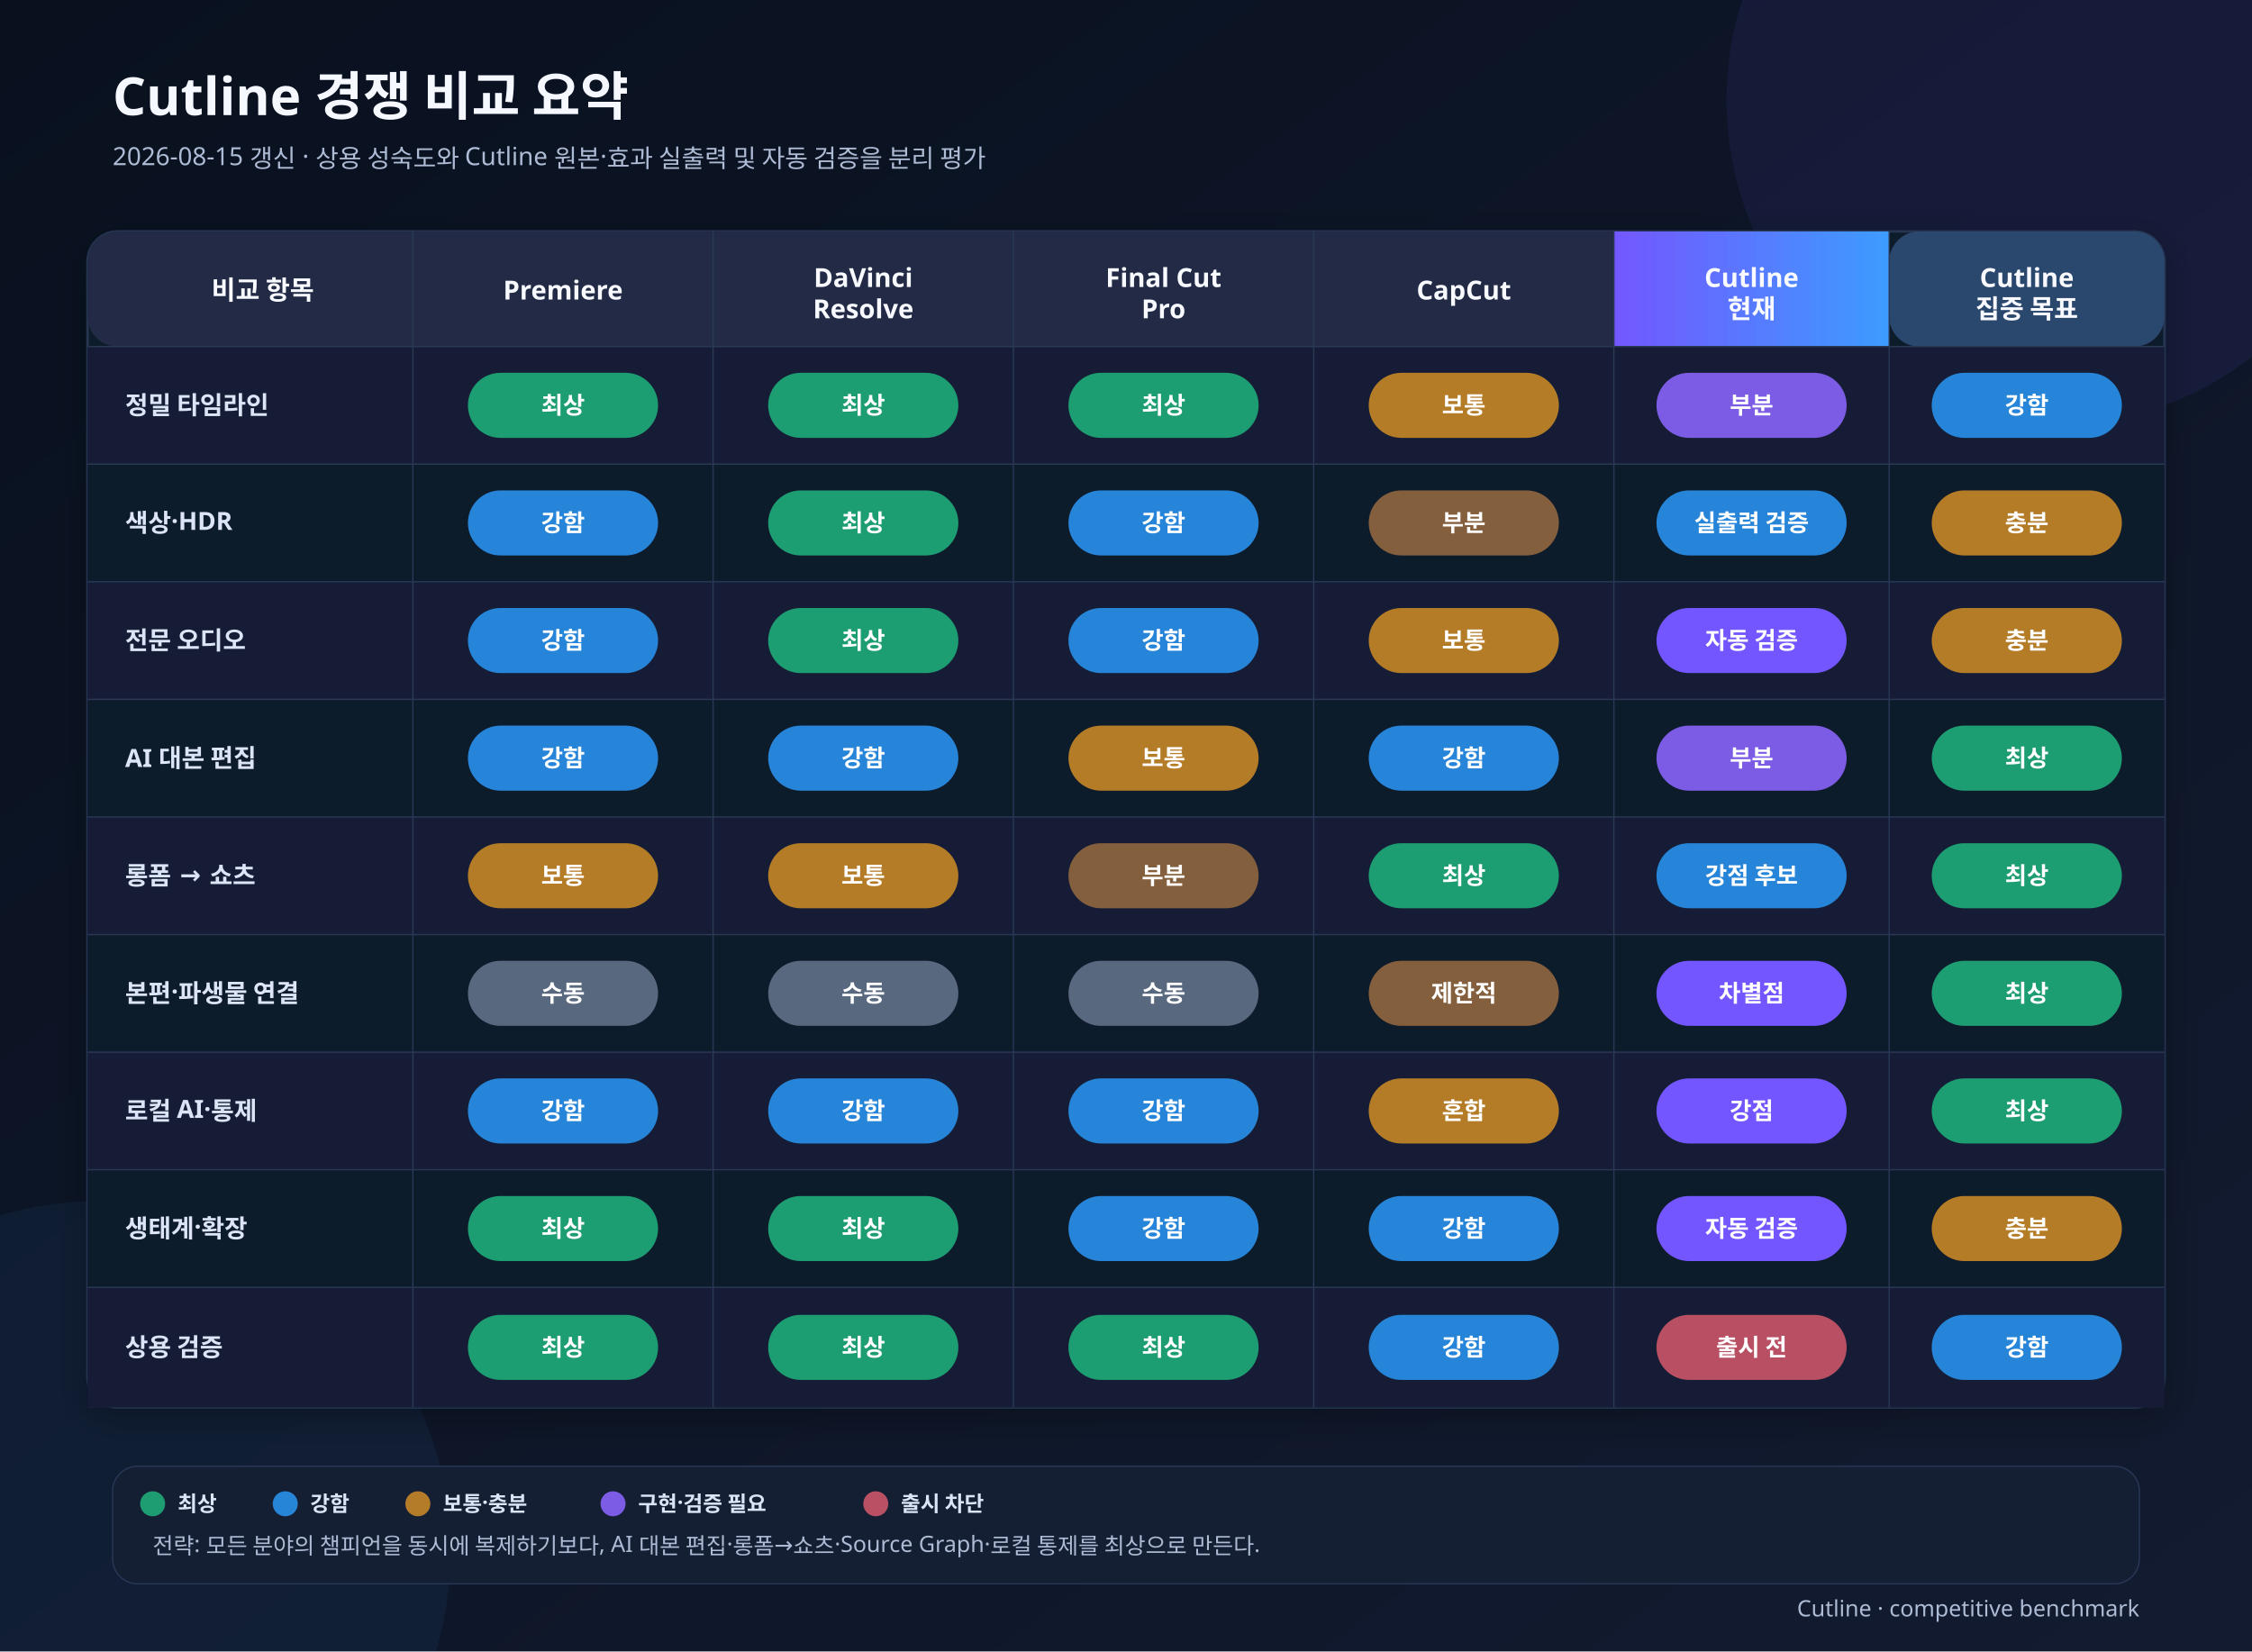
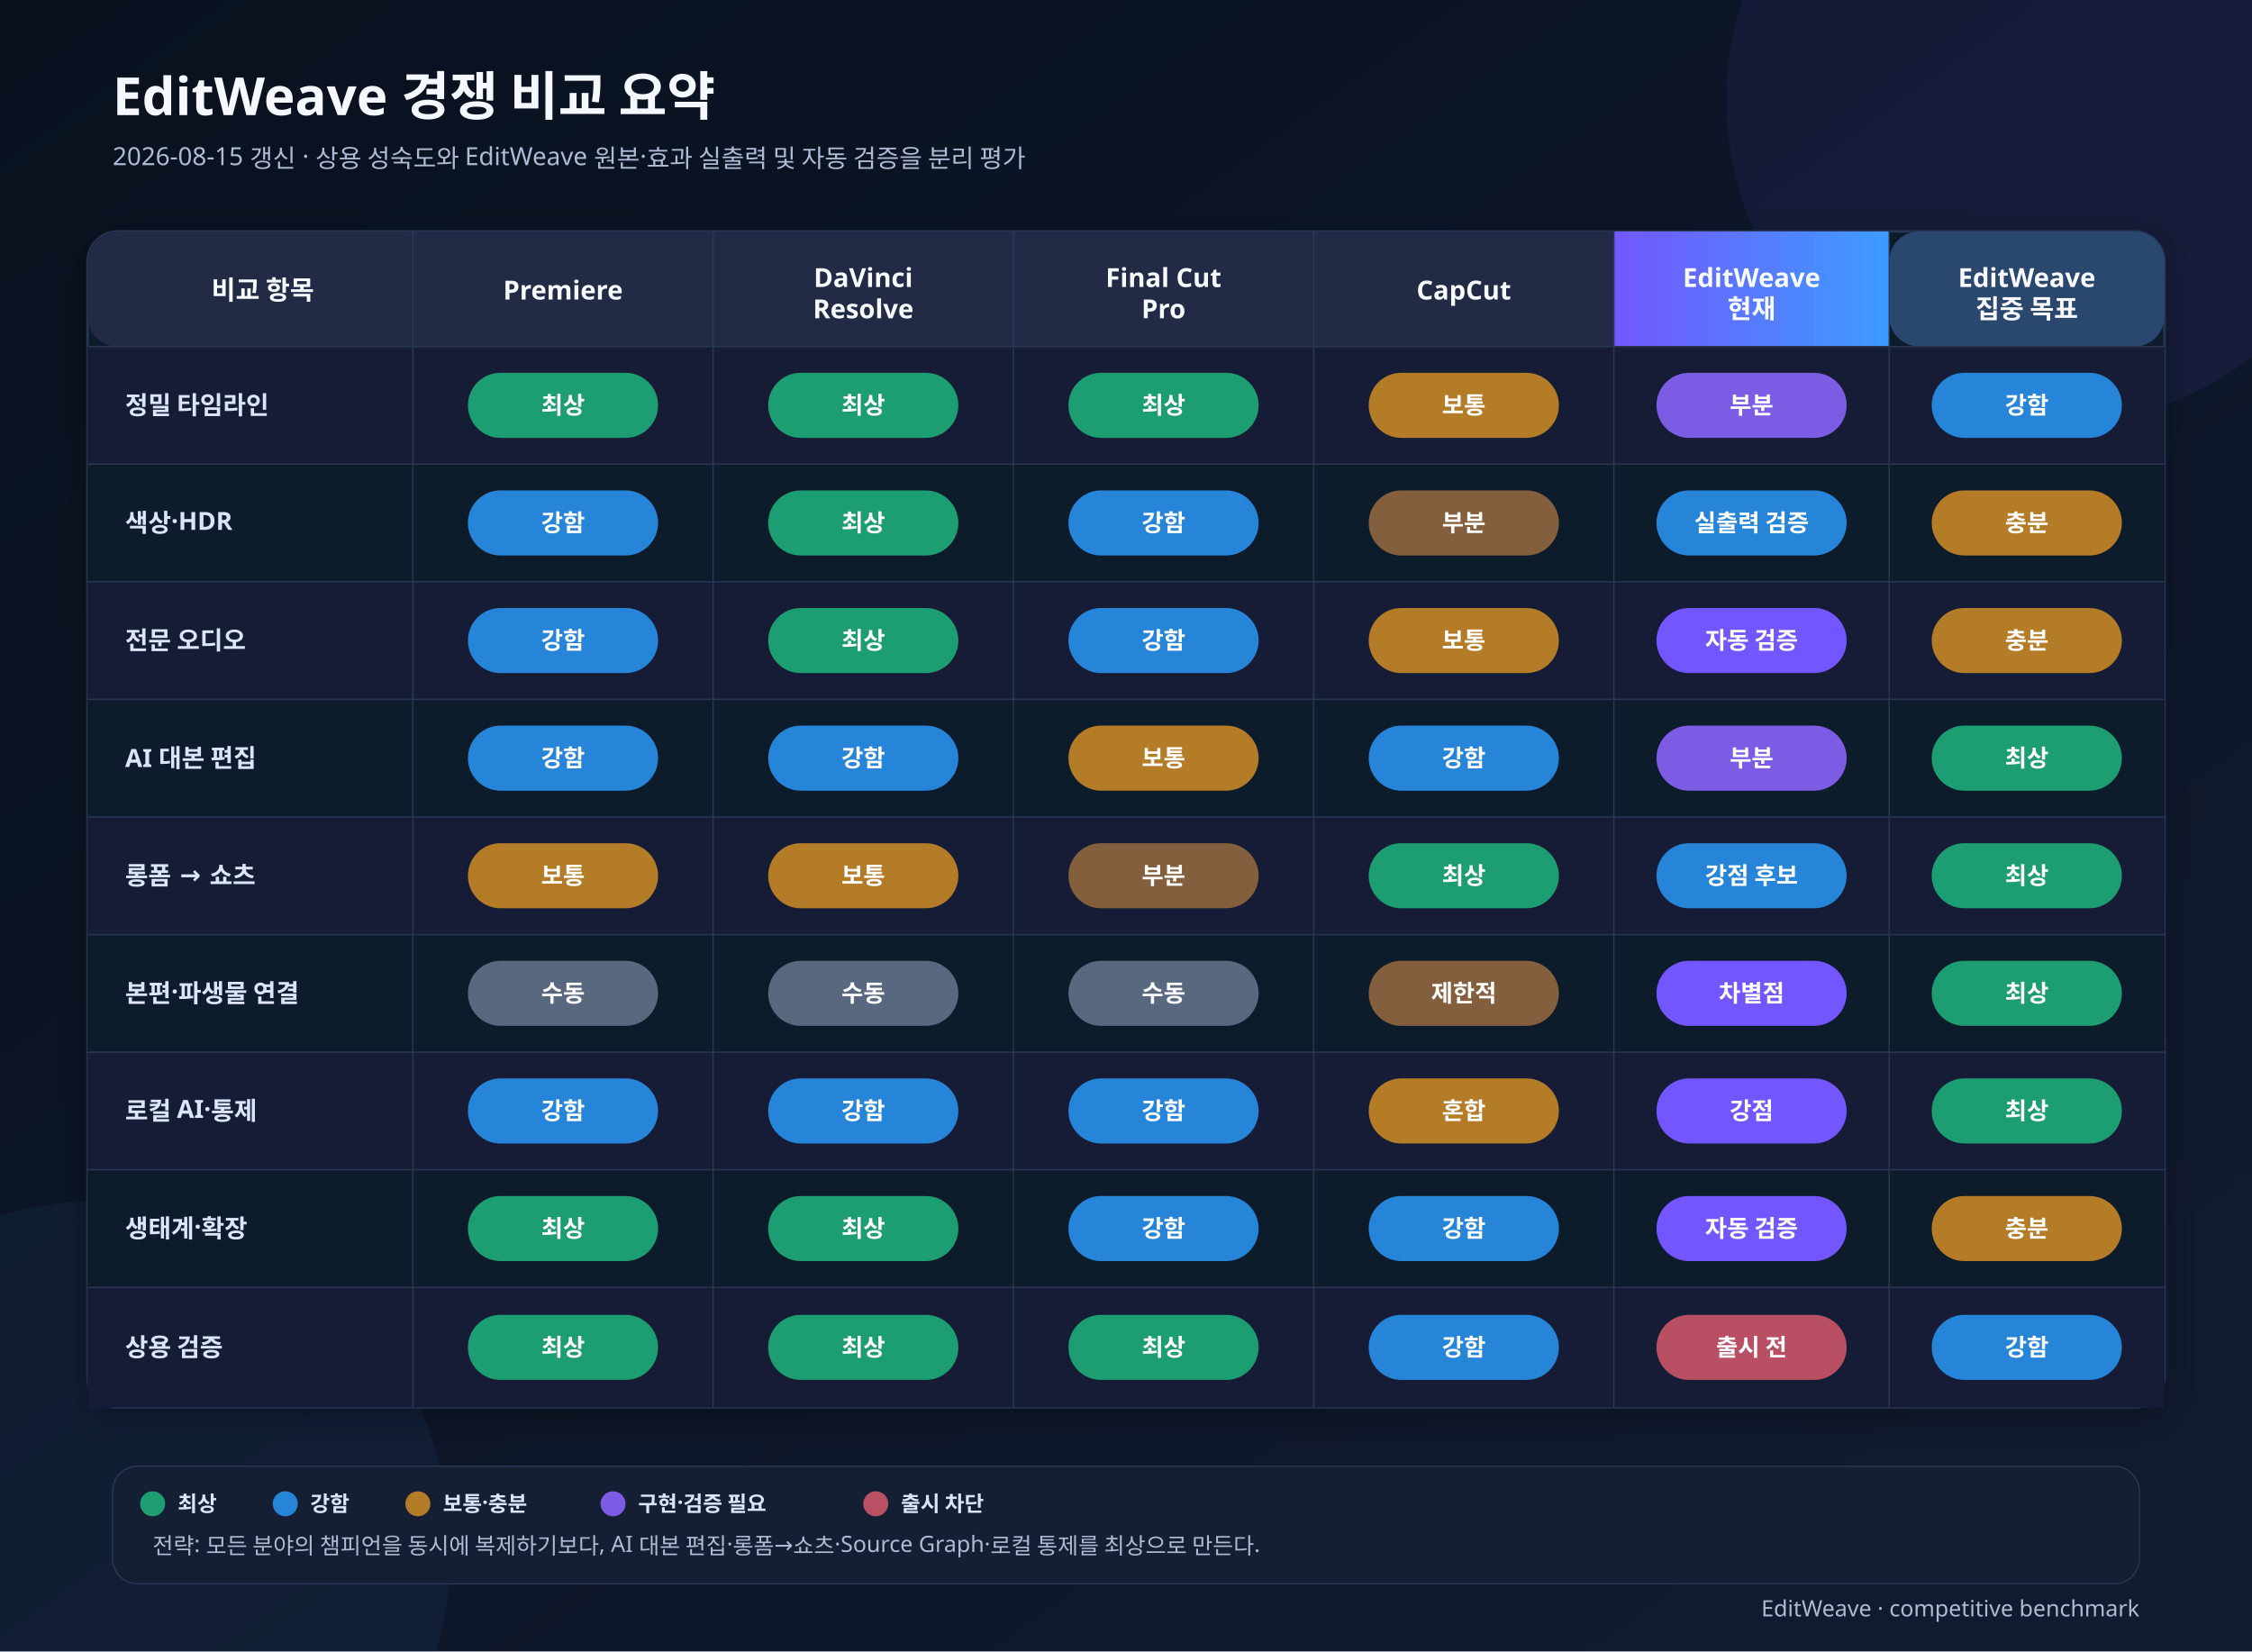
<svg xmlns="http://www.w3.org/2000/svg" width="1800" height="1320" viewBox="0 0 1800 1320" role="img" aria-labelledby="title desc">
  <defs>
    <linearGradient id="background" x1="0" y1="0" x2="1" y2="1">
      <stop offset="0" stop-color="#09111f" />
      <stop offset="1" stop-color="#121b30" />
    </linearGradient>
-     <linearGradient id="cutlineHeader" x1="0" y1="0" x2="1" y2="0">
+     <linearGradient id="editweaveHeader" x1="0" y1="0" x2="1" y2="0">
      <stop offset="0" stop-color="#7357ff" />
      <stop offset="1" stop-color="#3d9cff" />
    </linearGradient>
    <filter id="shadow" x="-10%" y="-10%" width="120%" height="120%">
      <feDropShadow dx="0" dy="8" stdDeviation="14" flood-color="#000" flood-opacity="0.28" />
    </filter>
    <style>
      text { font-family: "Pretendard", "Noto Sans KR", "Apple SD Gothic Neo", "Malgun Gothic", sans-serif; }
      .title { font-size: 42px; font-weight: 800; fill: #f6f8ff; }
      .subtitle { font-size: 20px; font-weight: 500; fill: #aebbd4; }
      .header { font-size: 21px; font-weight: 750; fill: #f8faff; }
      .row-label { font-size: 20px; font-weight: 700; fill: #dce5f8; }
      .cell { font-size: 19px; font-weight: 700; text-anchor: middle; dominant-baseline: middle; }
      .note { font-size: 18px; font-weight: 500; fill: #aebbd4; }
      .legend { font-size: 17px; font-weight: 650; fill: #dce5f8; }
    </style>
  </defs>
  <rect width="1800" height="1320" fill="url(#background)" />
  <circle cx="1640" cy="80" r="260" fill="#7357ff" opacity="0.08" />
  <circle cx="80" cy="1240" r="280" fill="#3d9cff" opacity="0.06" />
-   <text id="title-text" x="90" y="92" class="title">Cutline 경쟁 비교 요약</text>
-   <text x="90" y="132" class="subtitle">2026-08-15 갱신 · 상용 성숙도와 Cutline 원본·효과 실출력 및 자동 검증을 분리 평가</text>
+   <text id="title-text" x="90" y="92" class="title">EditWeave 경쟁 비교 요약</text>
+   <text x="90" y="132" class="subtitle">2026-08-15 갱신 · 상용 성숙도와 EditWeave 원본·효과 실출력 및 자동 검증을 분리 평가</text>
  <g filter="url(#shadow)">
    <rect x="70" y="185" width="1660" height="940" rx="24" fill="#111a2c" stroke="#263451" stroke-width="2" />
    <rect x="70" y="185" width="280" height="92" rx="24" fill="#202c45" />
    <rect x="330" y="185" width="240" height="92" fill="#202c45" />
    <rect x="570" y="185" width="240" height="92" fill="#202c45" />
    <rect x="810" y="185" width="240" height="92" fill="#202c45" />
    <rect x="1050" y="185" width="240" height="92" fill="#202c45" />
-     <rect x="1290" y="185" width="220" height="92" fill="url(#cutlineHeader)" />
+     <rect x="1290" y="185" width="220" height="92" fill="url(#editweaveHeader)" />
    <rect x="1510" y="185" width="220" height="92" rx="24" fill="#2c466e" />
    <text x="210" y="232" class="header" text-anchor="middle" dominant-baseline="middle">비교 항목</text>
    <text x="450" y="232" class="header" text-anchor="middle" dominant-baseline="middle">Premiere</text>
    <text x="690" y="222" class="header" text-anchor="middle" dominant-baseline="middle">DaVinci</text>
    <text x="690" y="247" class="header" text-anchor="middle" dominant-baseline="middle">Resolve</text>
    <text x="930" y="222" class="header" text-anchor="middle" dominant-baseline="middle">Final Cut</text>
    <text x="930" y="247" class="header" text-anchor="middle" dominant-baseline="middle">Pro</text>
    <text x="1170" y="232" class="header" text-anchor="middle" dominant-baseline="middle">CapCut</text>
-     <text x="1400" y="222" class="header" text-anchor="middle" dominant-baseline="middle">Cutline</text>
+     <text x="1400" y="222" class="header" text-anchor="middle" dominant-baseline="middle">EditWeave</text>
    <text x="1400" y="247" class="header" text-anchor="middle" dominant-baseline="middle">현재</text>
-     <text x="1620" y="222" class="header" text-anchor="middle" dominant-baseline="middle">Cutline</text>
+     <text x="1620" y="222" class="header" text-anchor="middle" dominant-baseline="middle">EditWeave</text>
    <text x="1620" y="247" class="header" text-anchor="middle" dominant-baseline="middle">집중 목표</text>
    <rect x="70" y="277" width="1660" height="94" fill="#141f34" />
    <rect x="70" y="371" width="1660" height="94" fill="#101a2c" />
    <rect x="70" y="465" width="1660" height="94" fill="#141f34" />
    <rect x="70" y="559" width="1660" height="94" fill="#101a2c" />
    <rect x="70" y="653" width="1660" height="94" fill="#141f34" />
    <rect x="70" y="747" width="1660" height="94" fill="#101a2c" />
    <rect x="70" y="841" width="1660" height="94" fill="#141f34" />
    <rect x="70" y="935" width="1660" height="94" fill="#101a2c" />
    <rect x="70" y="1029" width="1660" height="96" fill="#141f34" />
    <g stroke="#2a3857" stroke-width="1">
      <line x1="330" y1="185" x2="330" y2="1125" />
      <line x1="570" y1="185" x2="570" y2="1125" />
      <line x1="810" y1="185" x2="810" y2="1125" />
      <line x1="1050" y1="185" x2="1050" y2="1125" />
      <line x1="1290" y1="185" x2="1290" y2="1125" />
      <line x1="1510" y1="185" x2="1510" y2="1125" />
      <line x1="70" y1="277" x2="1730" y2="277" />
      <line x1="70" y1="371" x2="1730" y2="371" />
      <line x1="70" y1="465" x2="1730" y2="465" />
      <line x1="70" y1="559" x2="1730" y2="559" />
      <line x1="70" y1="653" x2="1730" y2="653" />
      <line x1="70" y1="747" x2="1730" y2="747" />
      <line x1="70" y1="841" x2="1730" y2="841" />
      <line x1="70" y1="935" x2="1730" y2="935" />
      <line x1="70" y1="1029" x2="1730" y2="1029" />
    </g>
    <g class="row-label">
      <text x="100" y="324" dominant-baseline="middle">정밀 타임라인</text>
      <text x="100" y="418" dominant-baseline="middle">색상·HDR</text>
      <text x="100" y="512" dominant-baseline="middle">전문 오디오</text>
      <text x="100" y="606" dominant-baseline="middle">AI 대본 편집</text>
      <text x="100" y="700" dominant-baseline="middle">롱폼 → 쇼츠</text>
      <text x="100" y="794" dominant-baseline="middle">본편·파생물 연결</text>
      <text x="100" y="888" dominant-baseline="middle">로컬 AI·통제</text>
      <text x="100" y="982" dominant-baseline="middle">생태계·확장</text>
      <text x="100" y="1077" dominant-baseline="middle">상용 검증</text>
    </g>
    <g class="cell">
      <rect x="374" y="298" width="152" height="52" rx="26" fill="#1f9d72" />
      <text x="450" y="324" fill="#fff">최상</text>
      <rect x="614" y="298" width="152" height="52" rx="26" fill="#1f9d72" />
      <text x="690" y="324" fill="#fff">최상</text>
      <rect x="854" y="298" width="152" height="52" rx="26" fill="#1f9d72" />
      <text x="930" y="324" fill="#fff">최상</text>
      <rect x="1094" y="298" width="152" height="52" rx="26" fill="#b47c28" />
      <text x="1170" y="324" fill="#fff">보통</text>
      <rect x="1324" y="298" width="152" height="52" rx="26" fill="#7c5ce4" />
      <text x="1400" y="324" fill="#fff">부분</text>
      <rect x="1544" y="298" width="152" height="52" rx="26" fill="#2785d8" />
      <text x="1620" y="324" fill="#fff">강함</text>
      <rect x="374" y="392" width="152" height="52" rx="26" fill="#2785d8" />
      <text x="450" y="418" fill="#fff">강함</text>
      <rect x="614" y="392" width="152" height="52" rx="26" fill="#1f9d72" />
      <text x="690" y="418" fill="#fff">최상</text>
      <rect x="854" y="392" width="152" height="52" rx="26" fill="#2785d8" />
      <text x="930" y="418" fill="#fff">강함</text>
      <rect x="1094" y="392" width="152" height="52" rx="26" fill="#845f3c" />
      <text x="1170" y="418" fill="#fff">부분</text>
      <rect x="1324" y="392" width="152" height="52" rx="26" fill="#2785d8" />
      <text x="1400" y="418" fill="#fff">실출력 검증</text>
      <rect x="1544" y="392" width="152" height="52" rx="26" fill="#b47c28" />
      <text x="1620" y="418" fill="#fff">충분</text>
      <rect x="374" y="486" width="152" height="52" rx="26" fill="#2785d8" />
      <text x="450" y="512" fill="#fff">강함</text>
      <rect x="614" y="486" width="152" height="52" rx="26" fill="#1f9d72" />
      <text x="690" y="512" fill="#fff">최상</text>
      <rect x="854" y="486" width="152" height="52" rx="26" fill="#2785d8" />
      <text x="930" y="512" fill="#fff">강함</text>
      <rect x="1094" y="486" width="152" height="52" rx="26" fill="#b47c28" />
      <text x="1170" y="512" fill="#fff">보통</text>
      <rect x="1324" y="486" width="152" height="52" rx="26" fill="#7357ff" />
      <text x="1400" y="512" fill="#fff">자동 검증</text>
      <rect x="1544" y="486" width="152" height="52" rx="26" fill="#b47c28" />
      <text x="1620" y="512" fill="#fff">충분</text>
      <rect x="374" y="580" width="152" height="52" rx="26" fill="#2785d8" />
      <text x="450" y="606" fill="#fff">강함</text>
      <rect x="614" y="580" width="152" height="52" rx="26" fill="#2785d8" />
      <text x="690" y="606" fill="#fff">강함</text>
      <rect x="854" y="580" width="152" height="52" rx="26" fill="#b47c28" />
      <text x="930" y="606" fill="#fff">보통</text>
      <rect x="1094" y="580" width="152" height="52" rx="26" fill="#2785d8" />
      <text x="1170" y="606" fill="#fff">강함</text>
      <rect x="1324" y="580" width="152" height="52" rx="26" fill="#7c5ce4" />
      <text x="1400" y="606" fill="#fff">부분</text>
      <rect x="1544" y="580" width="152" height="52" rx="26" fill="#1f9d72" />
      <text x="1620" y="606" fill="#fff">최상</text>
      <rect x="374" y="674" width="152" height="52" rx="26" fill="#b47c28" />
      <text x="450" y="700" fill="#fff">보통</text>
      <rect x="614" y="674" width="152" height="52" rx="26" fill="#b47c28" />
      <text x="690" y="700" fill="#fff">보통</text>
      <rect x="854" y="674" width="152" height="52" rx="26" fill="#845f3c" />
      <text x="930" y="700" fill="#fff">부분</text>
      <rect x="1094" y="674" width="152" height="52" rx="26" fill="#1f9d72" />
      <text x="1170" y="700" fill="#fff">최상</text>
      <rect x="1324" y="674" width="152" height="52" rx="26" fill="#2785d8" />
      <text x="1400" y="700" fill="#fff">강점 후보</text>
      <rect x="1544" y="674" width="152" height="52" rx="26" fill="#1f9d72" />
      <text x="1620" y="700" fill="#fff">최상</text>
      <rect x="374" y="768" width="152" height="52" rx="26" fill="#59677e" />
      <text x="450" y="794" fill="#fff">수동</text>
      <rect x="614" y="768" width="152" height="52" rx="26" fill="#59677e" />
      <text x="690" y="794" fill="#fff">수동</text>
      <rect x="854" y="768" width="152" height="52" rx="26" fill="#59677e" />
      <text x="930" y="794" fill="#fff">수동</text>
      <rect x="1094" y="768" width="152" height="52" rx="26" fill="#845f3c" />
      <text x="1170" y="794" fill="#fff">제한적</text>
      <rect x="1324" y="768" width="152" height="52" rx="26" fill="#7357ff" />
      <text x="1400" y="794" fill="#fff">차별점</text>
      <rect x="1544" y="768" width="152" height="52" rx="26" fill="#1f9d72" />
      <text x="1620" y="794" fill="#fff">최상</text>
      <rect x="374" y="862" width="152" height="52" rx="26" fill="#2785d8" />
      <text x="450" y="888" fill="#fff">강함</text>
      <rect x="614" y="862" width="152" height="52" rx="26" fill="#2785d8" />
      <text x="690" y="888" fill="#fff">강함</text>
      <rect x="854" y="862" width="152" height="52" rx="26" fill="#2785d8" />
      <text x="930" y="888" fill="#fff">강함</text>
      <rect x="1094" y="862" width="152" height="52" rx="26" fill="#b47c28" />
      <text x="1170" y="888" fill="#fff">혼합</text>
      <rect x="1324" y="862" width="152" height="52" rx="26" fill="#7357ff" />
      <text x="1400" y="888" fill="#fff">강점</text>
      <rect x="1544" y="862" width="152" height="52" rx="26" fill="#1f9d72" />
      <text x="1620" y="888" fill="#fff">최상</text>
      <rect x="374" y="956" width="152" height="52" rx="26" fill="#1f9d72" />
      <text x="450" y="982" fill="#fff">최상</text>
      <rect x="614" y="956" width="152" height="52" rx="26" fill="#1f9d72" />
      <text x="690" y="982" fill="#fff">최상</text>
      <rect x="854" y="956" width="152" height="52" rx="26" fill="#2785d8" />
      <text x="930" y="982" fill="#fff">강함</text>
      <rect x="1094" y="956" width="152" height="52" rx="26" fill="#2785d8" />
      <text x="1170" y="982" fill="#fff">강함</text>
      <rect x="1324" y="956" width="152" height="52" rx="26" fill="#7357ff" />
      <text x="1400" y="982" fill="#fff">자동 검증</text>
      <rect x="1544" y="956" width="152" height="52" rx="26" fill="#b47c28" />
      <text x="1620" y="982" fill="#fff">충분</text>
      <rect x="374" y="1051" width="152" height="52" rx="26" fill="#1f9d72" />
      <text x="450" y="1077" fill="#fff">최상</text>
      <rect x="614" y="1051" width="152" height="52" rx="26" fill="#1f9d72" />
      <text x="690" y="1077" fill="#fff">최상</text>
      <rect x="854" y="1051" width="152" height="52" rx="26" fill="#1f9d72" />
      <text x="930" y="1077" fill="#fff">최상</text>
      <rect x="1094" y="1051" width="152" height="52" rx="26" fill="#2785d8" />
      <text x="1170" y="1077" fill="#fff">강함</text>
      <rect x="1324" y="1051" width="152" height="52" rx="26" fill="#b95063" />
      <text x="1400" y="1077" fill="#fff">출시 전</text>
      <rect x="1544" y="1051" width="152" height="52" rx="26" fill="#2785d8" />
      <text x="1620" y="1077" fill="#fff">강함</text>
    </g>
  </g>
  <g transform="translate(90 1172)">
    <rect x="0" y="0" width="1620" height="94" rx="20" fill="#151f34" stroke="#2a3857" />
    <circle cx="32" cy="30" r="10" fill="#1f9d72" />
    <text x="52" y="36" class="legend">최상</text>
    <circle cx="138" cy="30" r="10" fill="#2785d8" />
    <text x="158" y="36" class="legend">강함</text>
    <circle cx="244" cy="30" r="10" fill="#b47c28" />
    <text x="264" y="36" class="legend">보통·충분</text>
    <circle cx="400" cy="30" r="10" fill="#7c5ce4" />
    <text x="420" y="36" class="legend">구현·검증 필요</text>
    <circle cx="610" cy="30" r="10" fill="#b95063" />
    <text x="630" y="36" class="legend">출시 차단</text>
    <text x="32" y="70" class="note">전략: 모든 분야의 챔피언을 동시에 복제하기보다, AI 대본 편집·롱폼→쇼츠·Source Graph·로컬 통제를 최상으로 만든다.</text>
  </g>
-   <text x="1710" y="1292" class="note" text-anchor="end">Cutline · competitive benchmark</text>
+   <text x="1710" y="1292" class="note" text-anchor="end">EditWeave · competitive benchmark</text>
</svg>
